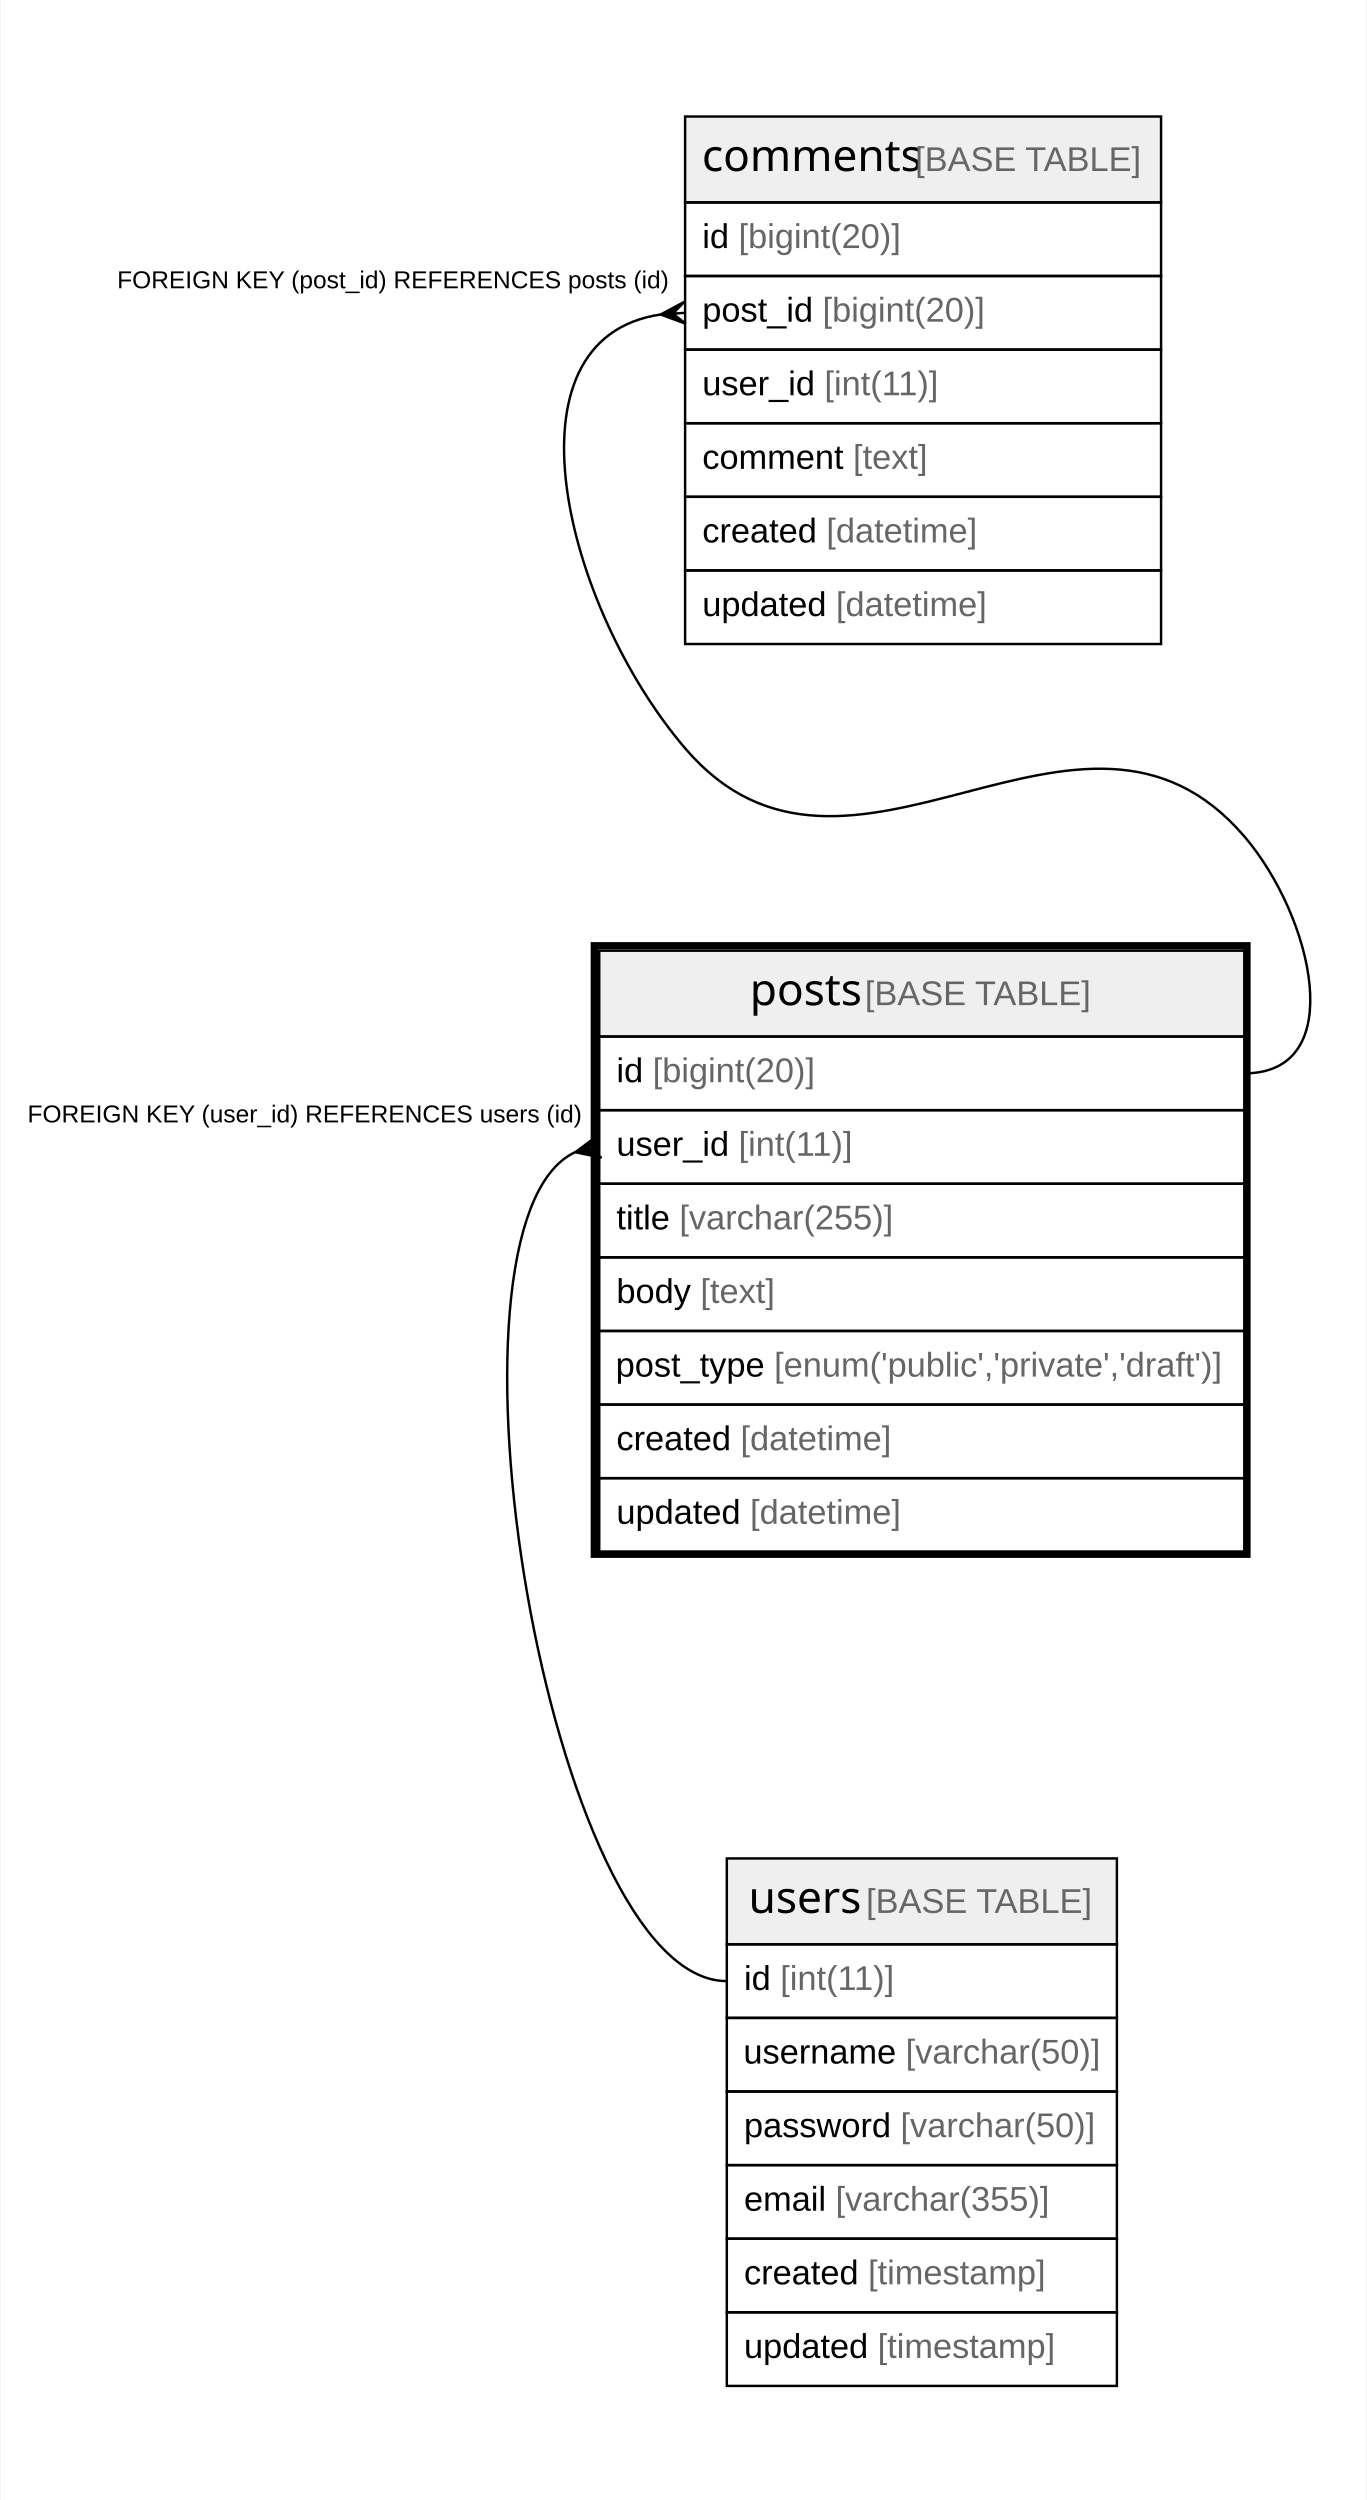
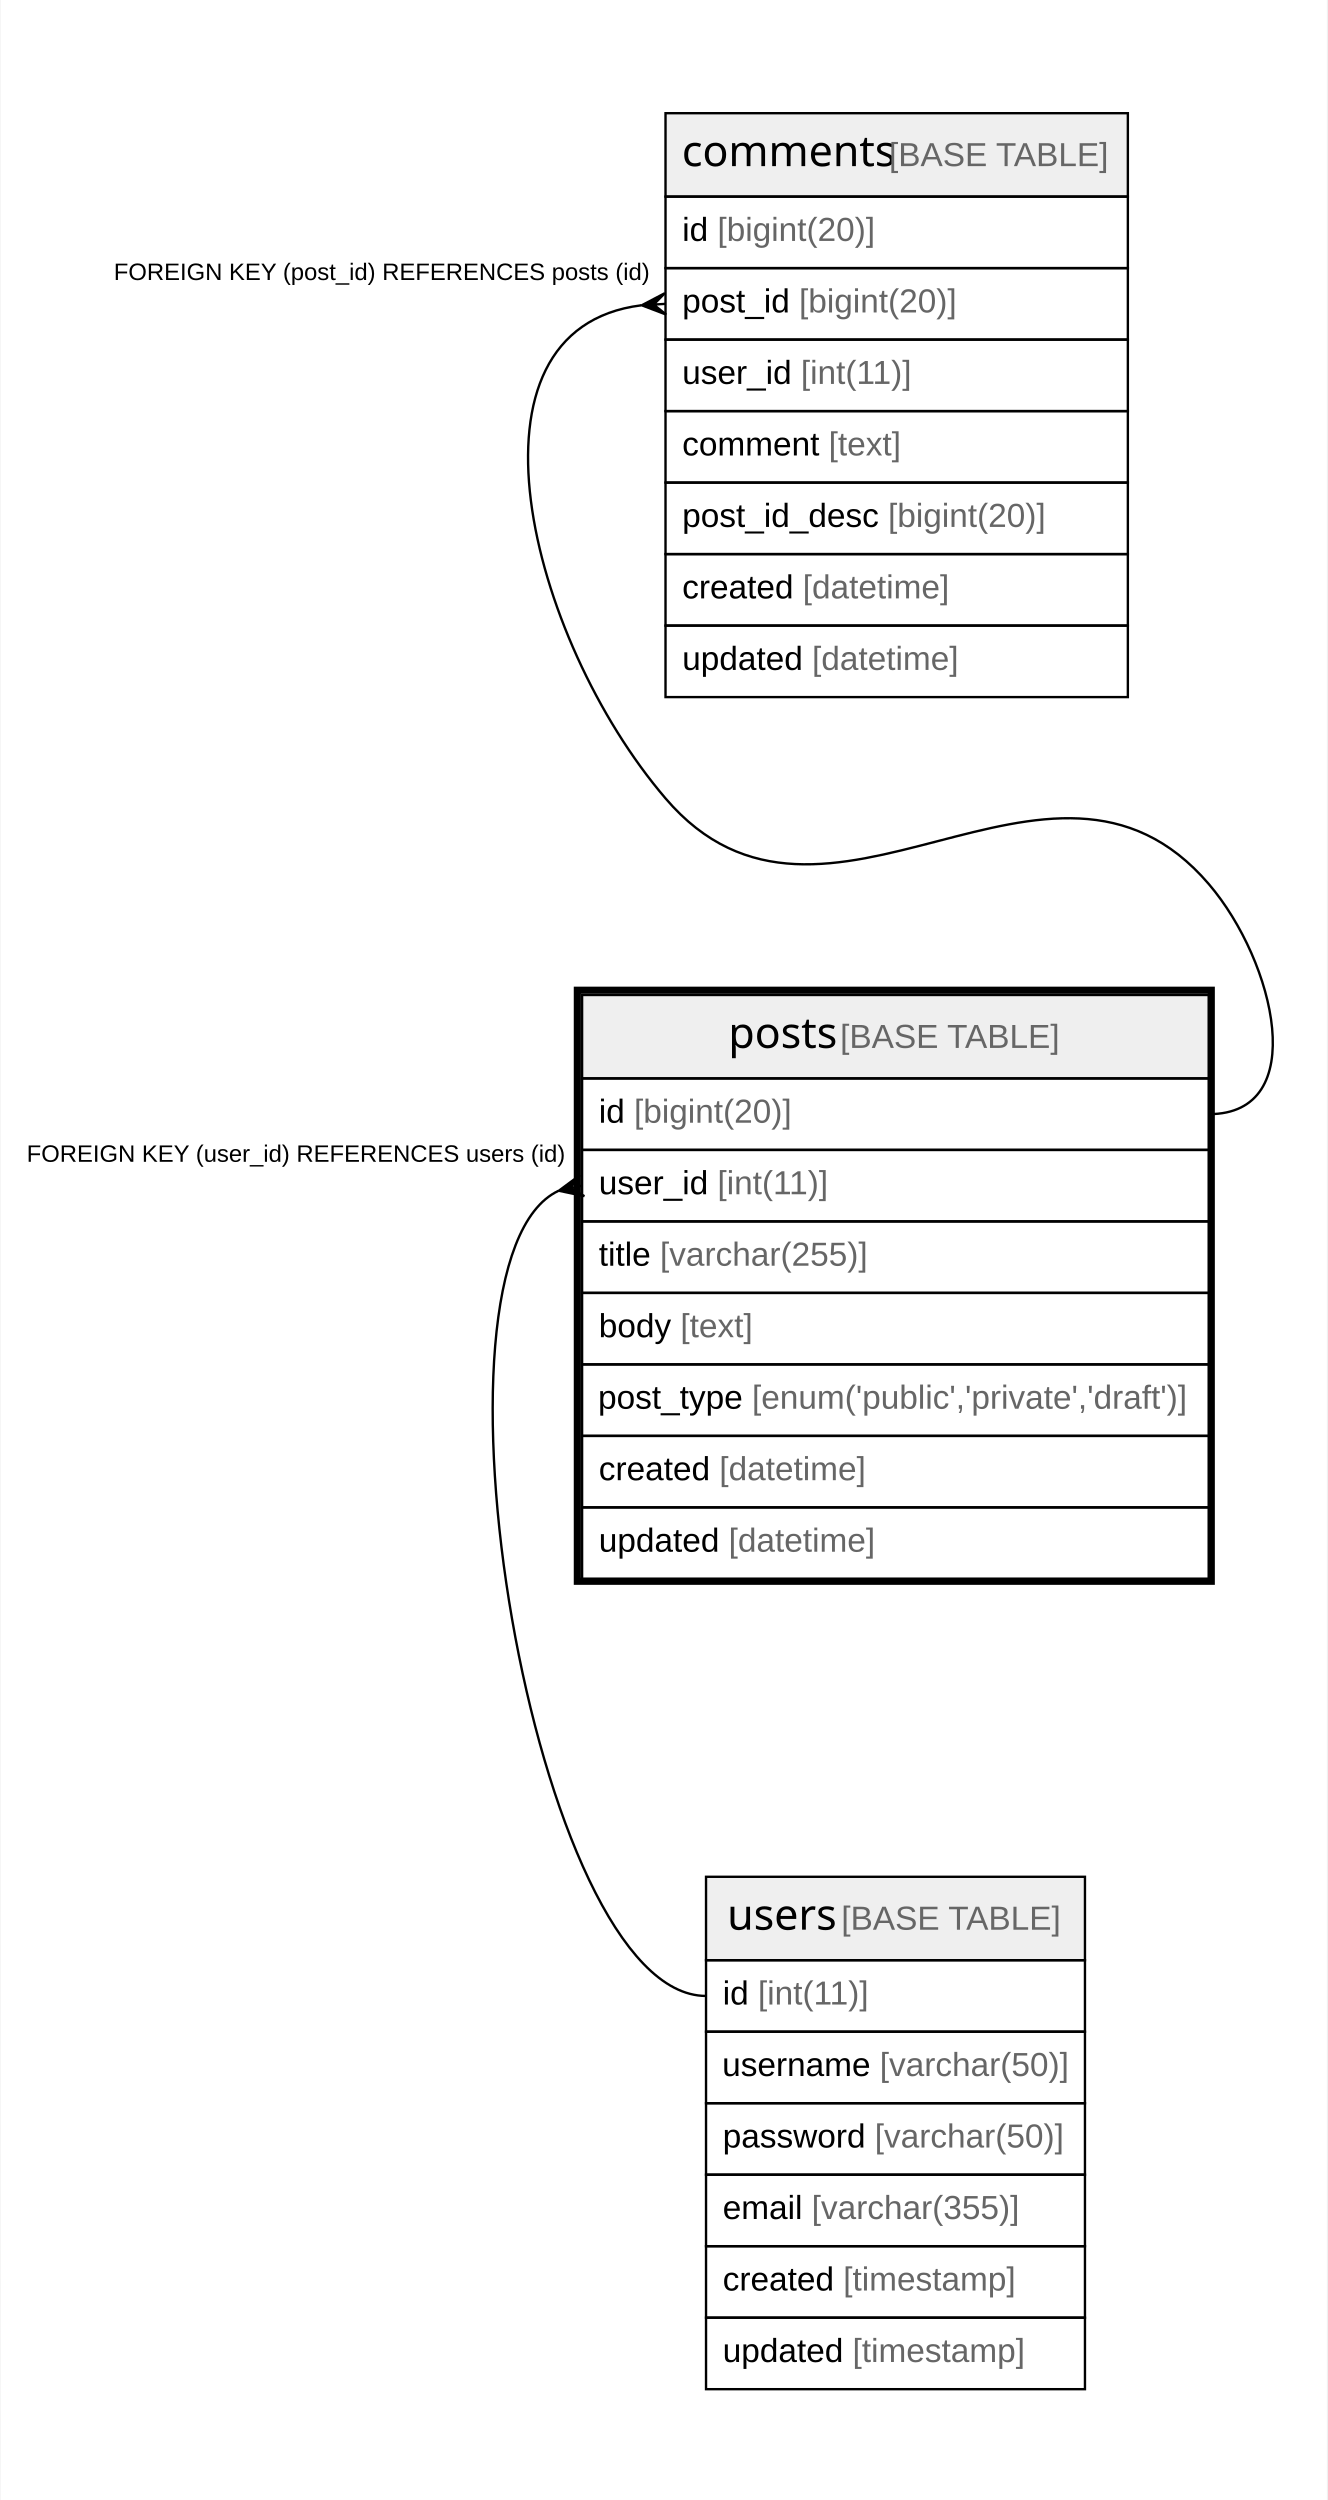
- <svg xmlns="http://www.w3.org/2000/svg" width="557pt" height="1019pt" viewBox="0.00 0.00 556.50 1019.00">
-   <g id="graph0" class="graph" transform="scale(1 1) rotate(0) translate(4 1015)">
-     <polygon fill="#ffffff" stroke="transparent" points="-4,4 -4,-1015 552.5,-1015 552.5,4 -4,4" />
+ <svg xmlns="http://www.w3.org/2000/svg" width="557pt" height="1049pt" viewBox="0.00 0.00 556.50 1049.00">
+   <g id="graph0" class="graph" transform="scale(1 1) rotate(0) translate(4 1045)">
+     <polygon fill="#ffffff" stroke="transparent" points="-4,4 -4,-1045 552.5,-1045 552.5,4 -4,4" />
    <g id="node1" class="node">
      <polygon fill="#efefef" stroke="transparent" points="240,-592.5 240,-627.5 503,-627.5 503,-592.5 240,-592.5" />
      <polygon fill="none" stroke="#000000" points="240,-592.5 240,-627.5 503,-627.5 503,-592.5 240,-592.5" />
      <text text-anchor="start" x="301.366" y="-605.3" font-family="Arial Bold" font-size="18.00" fill="#000000">posts</text>
      <text text-anchor="start" x="344.38" y="-605.3" font-family="Arial" font-size="14.00" fill="#000000"> </text>
      <text text-anchor="start" x="348.271" y="-605.3" font-family="Arial" font-size="14.00" fill="#666666">[BASE TABLE]</text>
      <polygon fill="none" stroke="#000000" points="240,-562.5 240,-592.5 503,-592.5 503,-562.5 240,-562.5" />
      <text text-anchor="start" x="247" y="-573.9" font-family="Arial" font-size="14.00" fill="#000000">id </text>
      <text text-anchor="start" x="261.78" y="-573.9" font-family="Arial" font-size="14.00" fill="#666666">[bigint(20)]</text>
      <polygon fill="none" stroke="#000000" points="240,-532.5 240,-562.5 503,-562.5 503,-532.5 240,-532.5" />
      <text text-anchor="start" x="247" y="-543.9" font-family="Arial" font-size="14.00" fill="#000000">user_id </text>
      <text text-anchor="start" x="296.788" y="-543.9" font-family="Arial" font-size="14.00" fill="#666666">[int(11)]</text>
      <polygon fill="none" stroke="#000000" points="240,-502.5 240,-532.5 503,-532.5 503,-502.5 240,-502.5" />
      <text text-anchor="start" x="247" y="-513.9" font-family="Arial" font-size="14.00" fill="#000000">title </text>
      <text text-anchor="start" x="272.668" y="-513.9" font-family="Arial" font-size="14.00" fill="#666666">[varchar(255)]</text>
      <polygon fill="none" stroke="#000000" points="240,-472.5 240,-502.5 503,-502.5 503,-472.5 240,-472.5" />
      <text text-anchor="start" x="247" y="-483.9" font-family="Arial" font-size="14.00" fill="#000000">body </text>
      <text text-anchor="start" x="281.238" y="-483.9" font-family="Arial" font-size="14.00" fill="#666666">[text]</text>
      <polygon fill="none" stroke="#000000" points="240,-442.5 240,-472.5 503,-472.5 503,-442.5 240,-442.5" />
      <text text-anchor="start" x="246.697" y="-453.9" font-family="Arial" font-size="14.00" fill="#000000">post_type </text>
      <text text-anchor="start" x="311.282" y="-453.9" font-family="Arial" font-size="14.00" fill="#666666">[enum('public','private','draft')]</text>
      <polygon fill="none" stroke="#000000" points="240,-412.5 240,-442.5 503,-442.5 503,-412.5 240,-412.5" />
      <text text-anchor="start" x="247" y="-423.9" font-family="Arial" font-size="14.00" fill="#000000">created </text>
      <text text-anchor="start" x="297.572" y="-423.9" font-family="Arial" font-size="14.00" fill="#666666">[datetime]</text>
      <polygon fill="none" stroke="#000000" points="240,-382.5 240,-412.5 503,-412.5 503,-382.5 240,-382.5" />
      <text text-anchor="start" x="247" y="-393.9" font-family="Arial" font-size="14.00" fill="#000000">updated </text>
      <text text-anchor="start" x="301.477" y="-393.9" font-family="Arial" font-size="14.00" fill="#666666">[datetime]</text>
      <polygon fill="none" stroke="#000000" stroke-width="3" points="238,-381.5 238,-629.5 504,-629.5 504,-381.5 238,-381.5" />
    </g>
    <g id="node3" class="node">
      <polygon fill="#efefef" stroke="transparent" points="292,-222.5 292,-257.5 451,-257.5 451,-222.5 292,-222.5" />
      <polygon fill="none" stroke="#000000" points="292,-222.5 292,-257.5 451,-257.5 451,-222.5 292,-222.5" />
      <text text-anchor="start" x="300.871" y="-235.3" font-family="Arial Bold" font-size="18.00" fill="#000000">users</text>
      <text text-anchor="start" x="344.875" y="-235.3" font-family="Arial" font-size="14.00" fill="#000000"> </text>
      <text text-anchor="start" x="348.766" y="-235.3" font-family="Arial" font-size="14.00" fill="#666666">[BASE TABLE]</text>
      <polygon fill="none" stroke="#000000" points="292,-192.5 292,-222.5 451,-222.5 451,-192.5 292,-192.5" />
      <text text-anchor="start" x="299" y="-203.9" font-family="Arial" font-size="14.00" fill="#000000">id </text>
      <text text-anchor="start" x="313.78" y="-203.9" font-family="Arial" font-size="14.00" fill="#666666">[int(11)]</text>
      <polygon fill="none" stroke="#000000" points="292,-162.5 292,-192.5 451,-192.5 451,-162.5 292,-162.5" />
      <text text-anchor="start" x="298.769" y="-173.9" font-family="Arial" font-size="14.00" fill="#000000">username </text>
      <text text-anchor="start" x="364.894" y="-173.9" font-family="Arial" font-size="14.00" fill="#666666">[varchar(50)]</text>
      <polygon fill="none" stroke="#000000" points="292,-132.5 292,-162.5 451,-162.5 451,-132.5 292,-132.5" />
      <text text-anchor="start" x="299" y="-143.9" font-family="Arial" font-size="14.00" fill="#000000">password </text>
      <text text-anchor="start" x="362.788" y="-143.9" font-family="Arial" font-size="14.00" fill="#666666">[varchar(50)]</text>
      <polygon fill="none" stroke="#000000" points="292,-102.5 292,-132.5 451,-132.5 451,-102.5 292,-102.5" />
      <text text-anchor="start" x="299" y="-113.9" font-family="Arial" font-size="14.00" fill="#000000">email </text>
      <text text-anchor="start" x="336.33" y="-113.9" font-family="Arial" font-size="14.00" fill="#666666">[varchar(355)]</text>
      <polygon fill="none" stroke="#000000" points="292,-72.5 292,-102.5 451,-102.5 451,-72.5 292,-72.5" />
      <text text-anchor="start" x="299" y="-83.9" font-family="Arial" font-size="14.00" fill="#000000">created </text>
      <text text-anchor="start" x="349.572" y="-83.9" font-family="Arial" font-size="14.00" fill="#666666">[timestamp]</text>
      <polygon fill="none" stroke="#000000" points="292,-42.5 292,-72.5 451,-72.5 451,-42.5 292,-42.5" />
      <text text-anchor="start" x="299" y="-53.9" font-family="Arial" font-size="14.00" fill="#000000">updated </text>
      <text text-anchor="start" x="353.477" y="-53.9" font-family="Arial" font-size="14.00" fill="#666666">[timestamp]</text>
    </g>
    <g id="edge2" class="edge">
      <path fill="none" stroke="#000000" d="M230.087,-545.329C168.495,-516.372 219.149,-207.5 292,-207.5" />
      <polygon fill="#000000" stroke="#000000" points="230.232,-545.36 239.037,-551.896 235.116,-546.43 240,-547.5 240,-547.5 240,-547.5 235.116,-546.43 240.963,-543.104 230.232,-545.36 230.232,-545.36" />
      <text text-anchor="start" x="6.945" y="-557.5" font-family="Arial" font-size="10.00" fill="#000000">FOREIGN KEY (user_id) REFERENCES users (id)</text>
    </g>
    <g id="node2" class="node">
-       <polygon fill="#efefef" stroke="transparent" points="275,-932.5 275,-967.5 469,-967.5 469,-932.5 275,-932.5" />
-       <polygon fill="none" stroke="#000000" points="275,-932.5 275,-967.5 469,-967.5 469,-932.5 275,-932.5" />
-       <text text-anchor="start" x="281.87" y="-945.3" font-family="Arial Bold" font-size="18.00" fill="#000000">comments</text>
-       <text text-anchor="start" x="364.876" y="-945.3" font-family="Arial" font-size="14.00" fill="#000000"> </text>
-       <text text-anchor="start" x="368.766" y="-945.3" font-family="Arial" font-size="14.00" fill="#666666">[BASE TABLE]</text>
+       <polygon fill="#efefef" stroke="transparent" points="275,-962.5 275,-997.5 469,-997.5 469,-962.5 275,-962.5" />
+       <polygon fill="none" stroke="#000000" points="275,-962.5 275,-997.5 469,-997.5 469,-962.5 275,-962.5" />
+       <text text-anchor="start" x="281.87" y="-975.3" font-family="Arial Bold" font-size="18.00" fill="#000000">comments</text>
+       <text text-anchor="start" x="364.876" y="-975.3" font-family="Arial" font-size="14.00" fill="#000000"> </text>
+       <text text-anchor="start" x="368.766" y="-975.3" font-family="Arial" font-size="14.00" fill="#666666">[BASE TABLE]</text>
+       <polygon fill="none" stroke="#000000" points="275,-932.5 275,-962.5 469,-962.5 469,-932.5 275,-932.5" />
+       <text text-anchor="start" x="282" y="-943.9" font-family="Arial" font-size="14.00" fill="#000000">id </text>
+       <text text-anchor="start" x="296.78" y="-943.9" font-family="Arial" font-size="14.00" fill="#666666">[bigint(20)]</text>
      <polygon fill="none" stroke="#000000" points="275,-902.5 275,-932.5 469,-932.5 469,-902.5 275,-902.5" />
-       <text text-anchor="start" x="282" y="-913.9" font-family="Arial" font-size="14.00" fill="#000000">id </text>
-       <text text-anchor="start" x="296.78" y="-913.9" font-family="Arial" font-size="14.00" fill="#666666">[bigint(20)]</text>
+       <text text-anchor="start" x="282" y="-913.9" font-family="Arial" font-size="14.00" fill="#000000">post_id </text>
+       <text text-anchor="start" x="331.018" y="-913.9" font-family="Arial" font-size="14.00" fill="#666666">[bigint(20)]</text>
      <polygon fill="none" stroke="#000000" points="275,-872.5 275,-902.5 469,-902.5 469,-872.5 275,-872.5" />
-       <text text-anchor="start" x="282" y="-883.9" font-family="Arial" font-size="14.00" fill="#000000">post_id </text>
-       <text text-anchor="start" x="331.018" y="-883.9" font-family="Arial" font-size="14.00" fill="#666666">[bigint(20)]</text>
+       <text text-anchor="start" x="282" y="-883.9" font-family="Arial" font-size="14.00" fill="#000000">user_id </text>
+       <text text-anchor="start" x="331.788" y="-883.9" font-family="Arial" font-size="14.00" fill="#666666">[int(11)]</text>
      <polygon fill="none" stroke="#000000" points="275,-842.5 275,-872.5 469,-872.5 469,-842.5 275,-842.5" />
-       <text text-anchor="start" x="282" y="-853.9" font-family="Arial" font-size="14.00" fill="#000000">user_id </text>
-       <text text-anchor="start" x="331.788" y="-853.9" font-family="Arial" font-size="14.00" fill="#666666">[int(11)]</text>
+       <text text-anchor="start" x="282" y="-853.9" font-family="Arial" font-size="14.00" fill="#000000">comment </text>
+       <text text-anchor="start" x="343.45" y="-853.9" font-family="Arial" font-size="14.00" fill="#666666">[text]</text>
      <polygon fill="none" stroke="#000000" points="275,-812.5 275,-842.5 469,-842.5 469,-812.5 275,-812.5" />
-       <text text-anchor="start" x="282" y="-823.9" font-family="Arial" font-size="14.00" fill="#000000">comment </text>
-       <text text-anchor="start" x="343.45" y="-823.9" font-family="Arial" font-size="14.00" fill="#666666">[text]</text>
+       <text text-anchor="start" x="282" y="-823.9" font-family="Arial" font-size="14.00" fill="#000000">post_id_desc </text>
+       <text text-anchor="start" x="368.366" y="-823.9" font-family="Arial" font-size="14.00" fill="#666666">[bigint(20)]</text>
      <polygon fill="none" stroke="#000000" points="275,-782.5 275,-812.5 469,-812.5 469,-782.5 275,-782.5" />
      <text text-anchor="start" x="282" y="-793.9" font-family="Arial" font-size="14.00" fill="#000000">created </text>
      <text text-anchor="start" x="332.572" y="-793.9" font-family="Arial" font-size="14.00" fill="#666666">[datetime]</text>
      <polygon fill="none" stroke="#000000" points="275,-752.5 275,-782.5 469,-782.5 469,-752.5 275,-752.5" />
      <text text-anchor="start" x="282" y="-763.9" font-family="Arial" font-size="14.00" fill="#000000">updated </text>
      <text text-anchor="start" x="336.477" y="-763.9" font-family="Arial" font-size="14.00" fill="#666666">[datetime]</text>
    </g>
    <g id="edge1" class="edge">
-       <path fill="none" stroke="#000000" d="M265.006,-886.804C198.642,-877.057 226.054,-767.281 275,-710 341.645,-632.007 436.355,-751.993 503,-674 530.862,-641.394 545.889,-577.5 503,-577.5" />
-       <polygon fill="#000000" stroke="#000000" points="265.024,-886.806 274.688,-891.989 270.012,-887.153 275,-887.5 275,-887.5 275,-887.5 270.012,-887.153 275.312,-883.011 265.024,-886.806 265.024,-886.806" />
-       <text text-anchor="start" x="43.495" y="-897.5" font-family="Arial" font-size="10.00" fill="#000000">FOREIGN KEY (post_id) REFERENCES posts (id)</text>
+       <path fill="none" stroke="#000000" d="M264.757,-916.883C185.344,-906.869 217.43,-777.373 275,-710 341.645,-632.007 436.355,-751.993 503,-674 530.862,-641.394 545.889,-577.5 503,-577.5" />
+       <polygon fill="#000000" stroke="#000000" points="265.018,-916.899 274.729,-921.992 270.009,-917.199 275,-917.5 275,-917.5 275,-917.5 270.009,-917.199 275.271,-913.008 265.018,-916.899 265.018,-916.899" />
+       <text text-anchor="start" x="43.495" y="-927.5" font-family="Arial" font-size="10.00" fill="#000000">FOREIGN KEY (post_id) REFERENCES posts (id)</text>
    </g>
  </g>
</svg>
